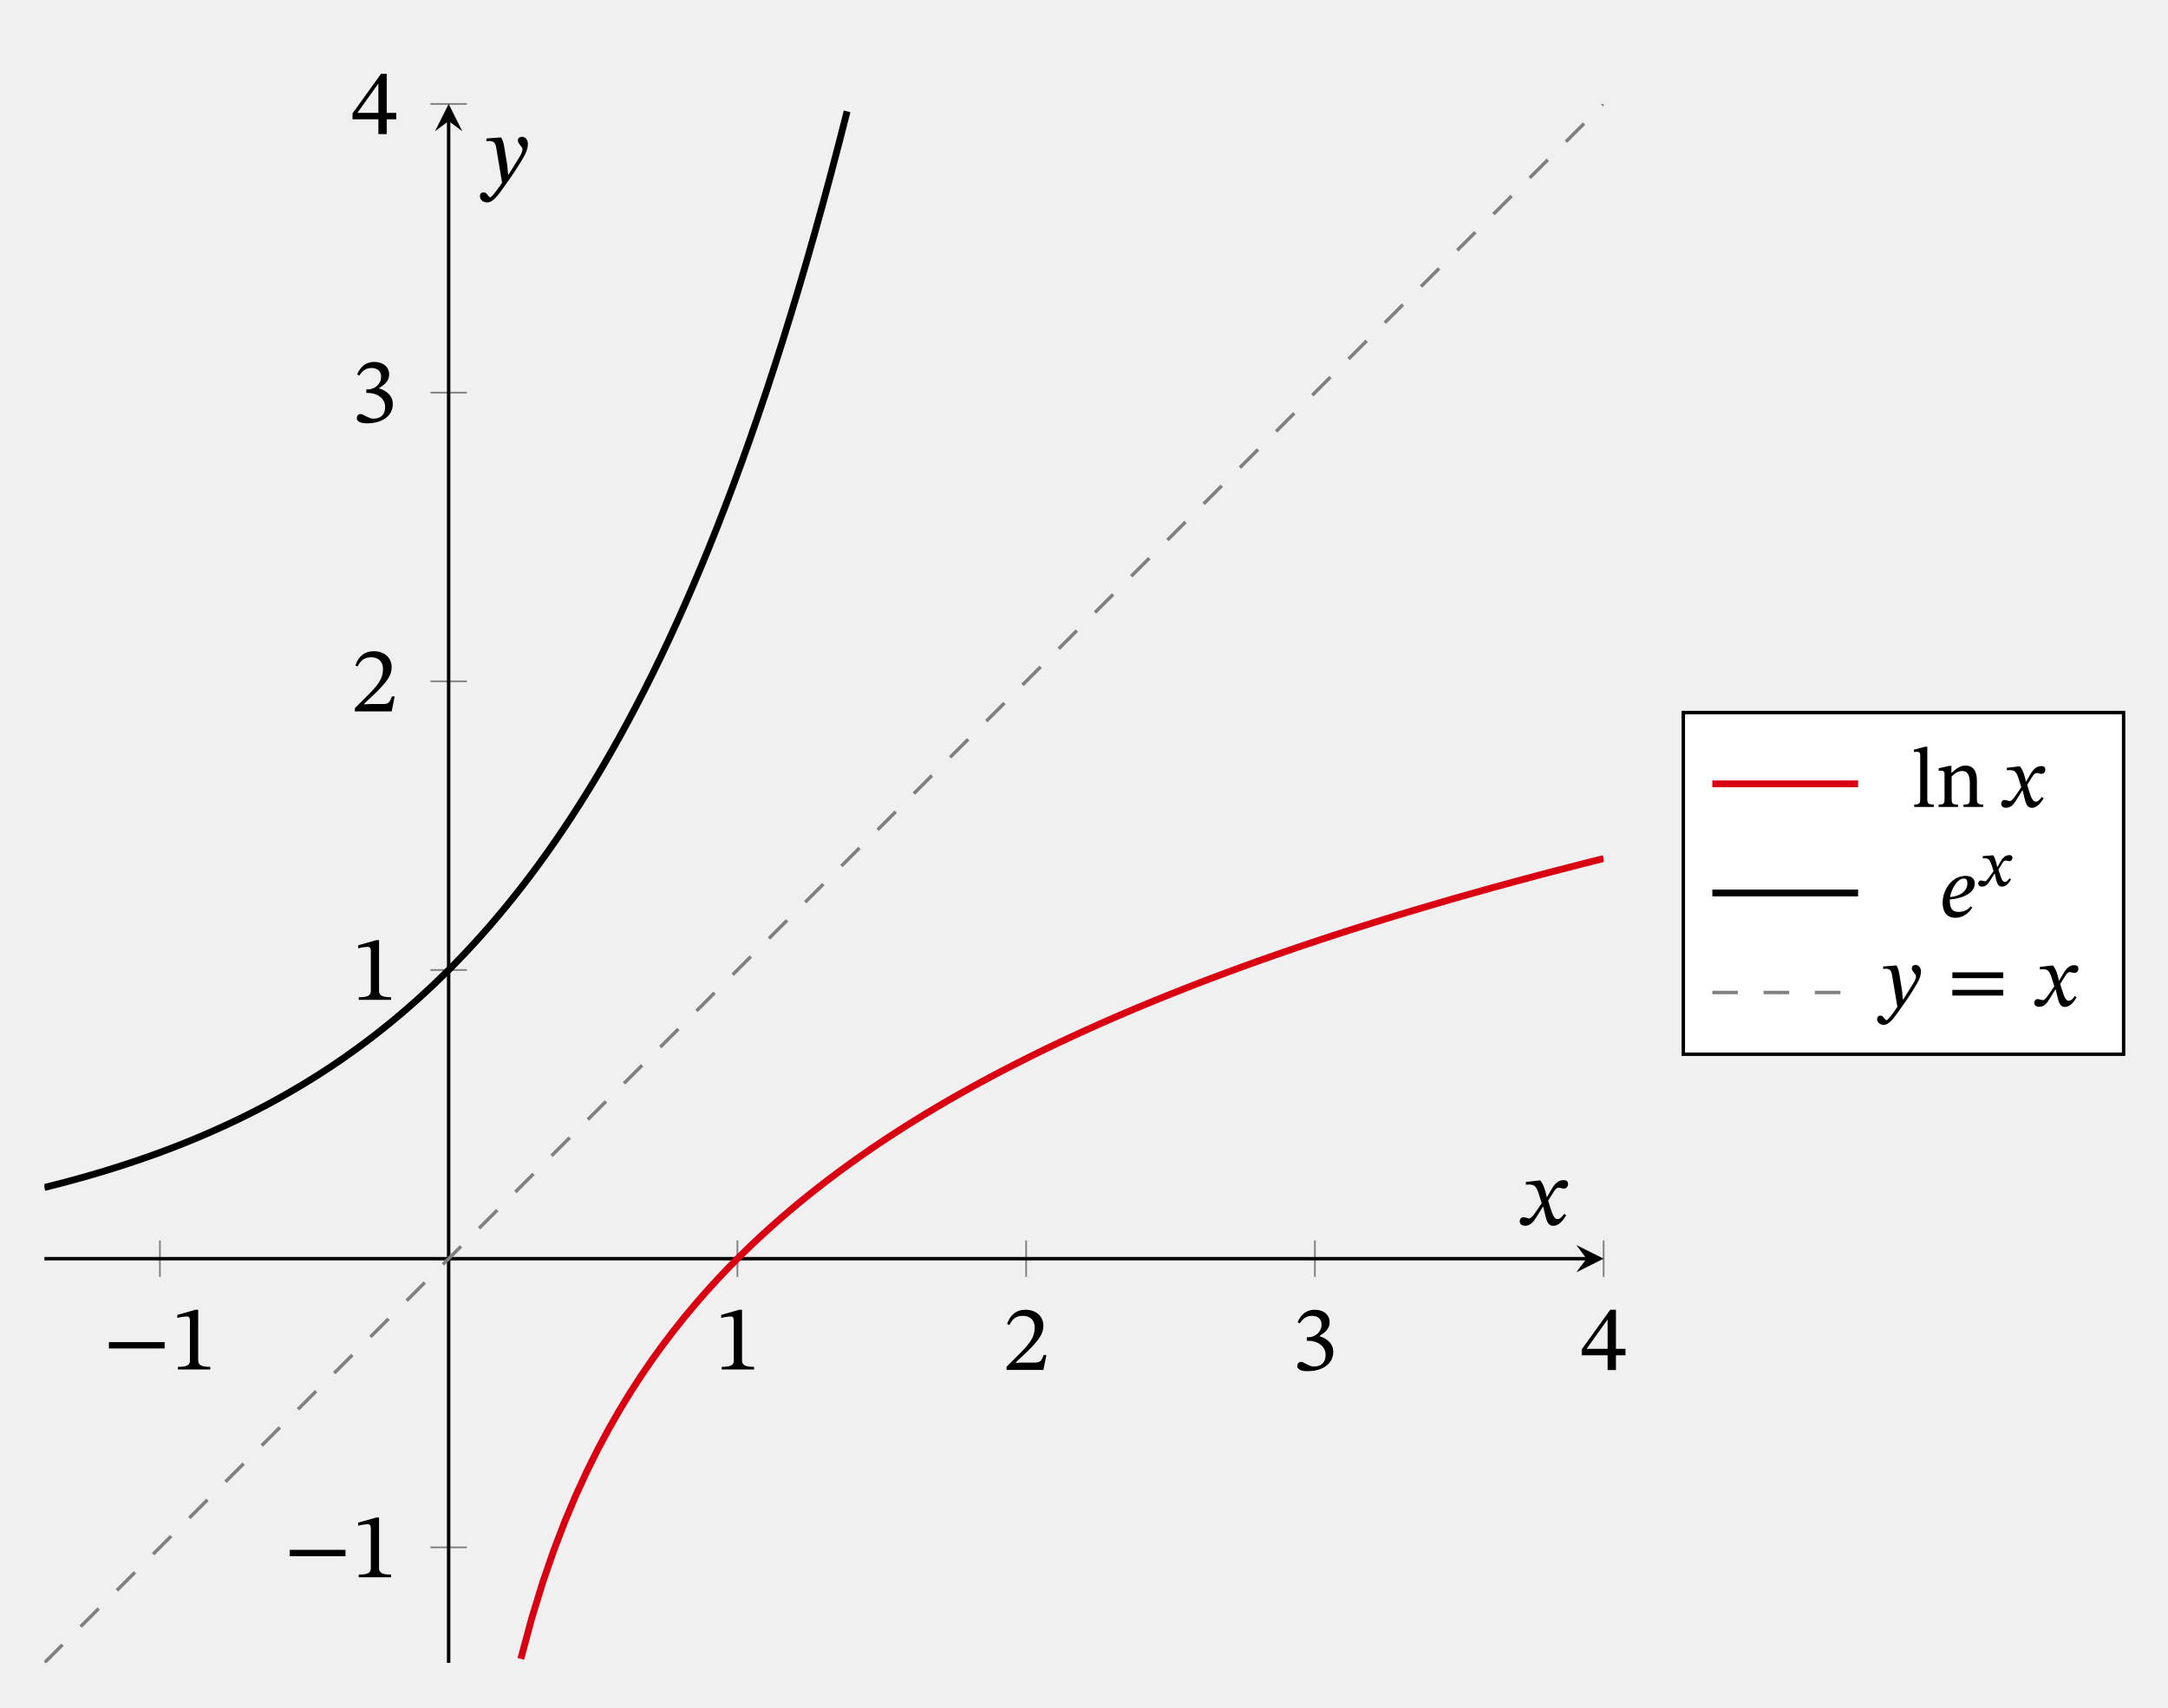
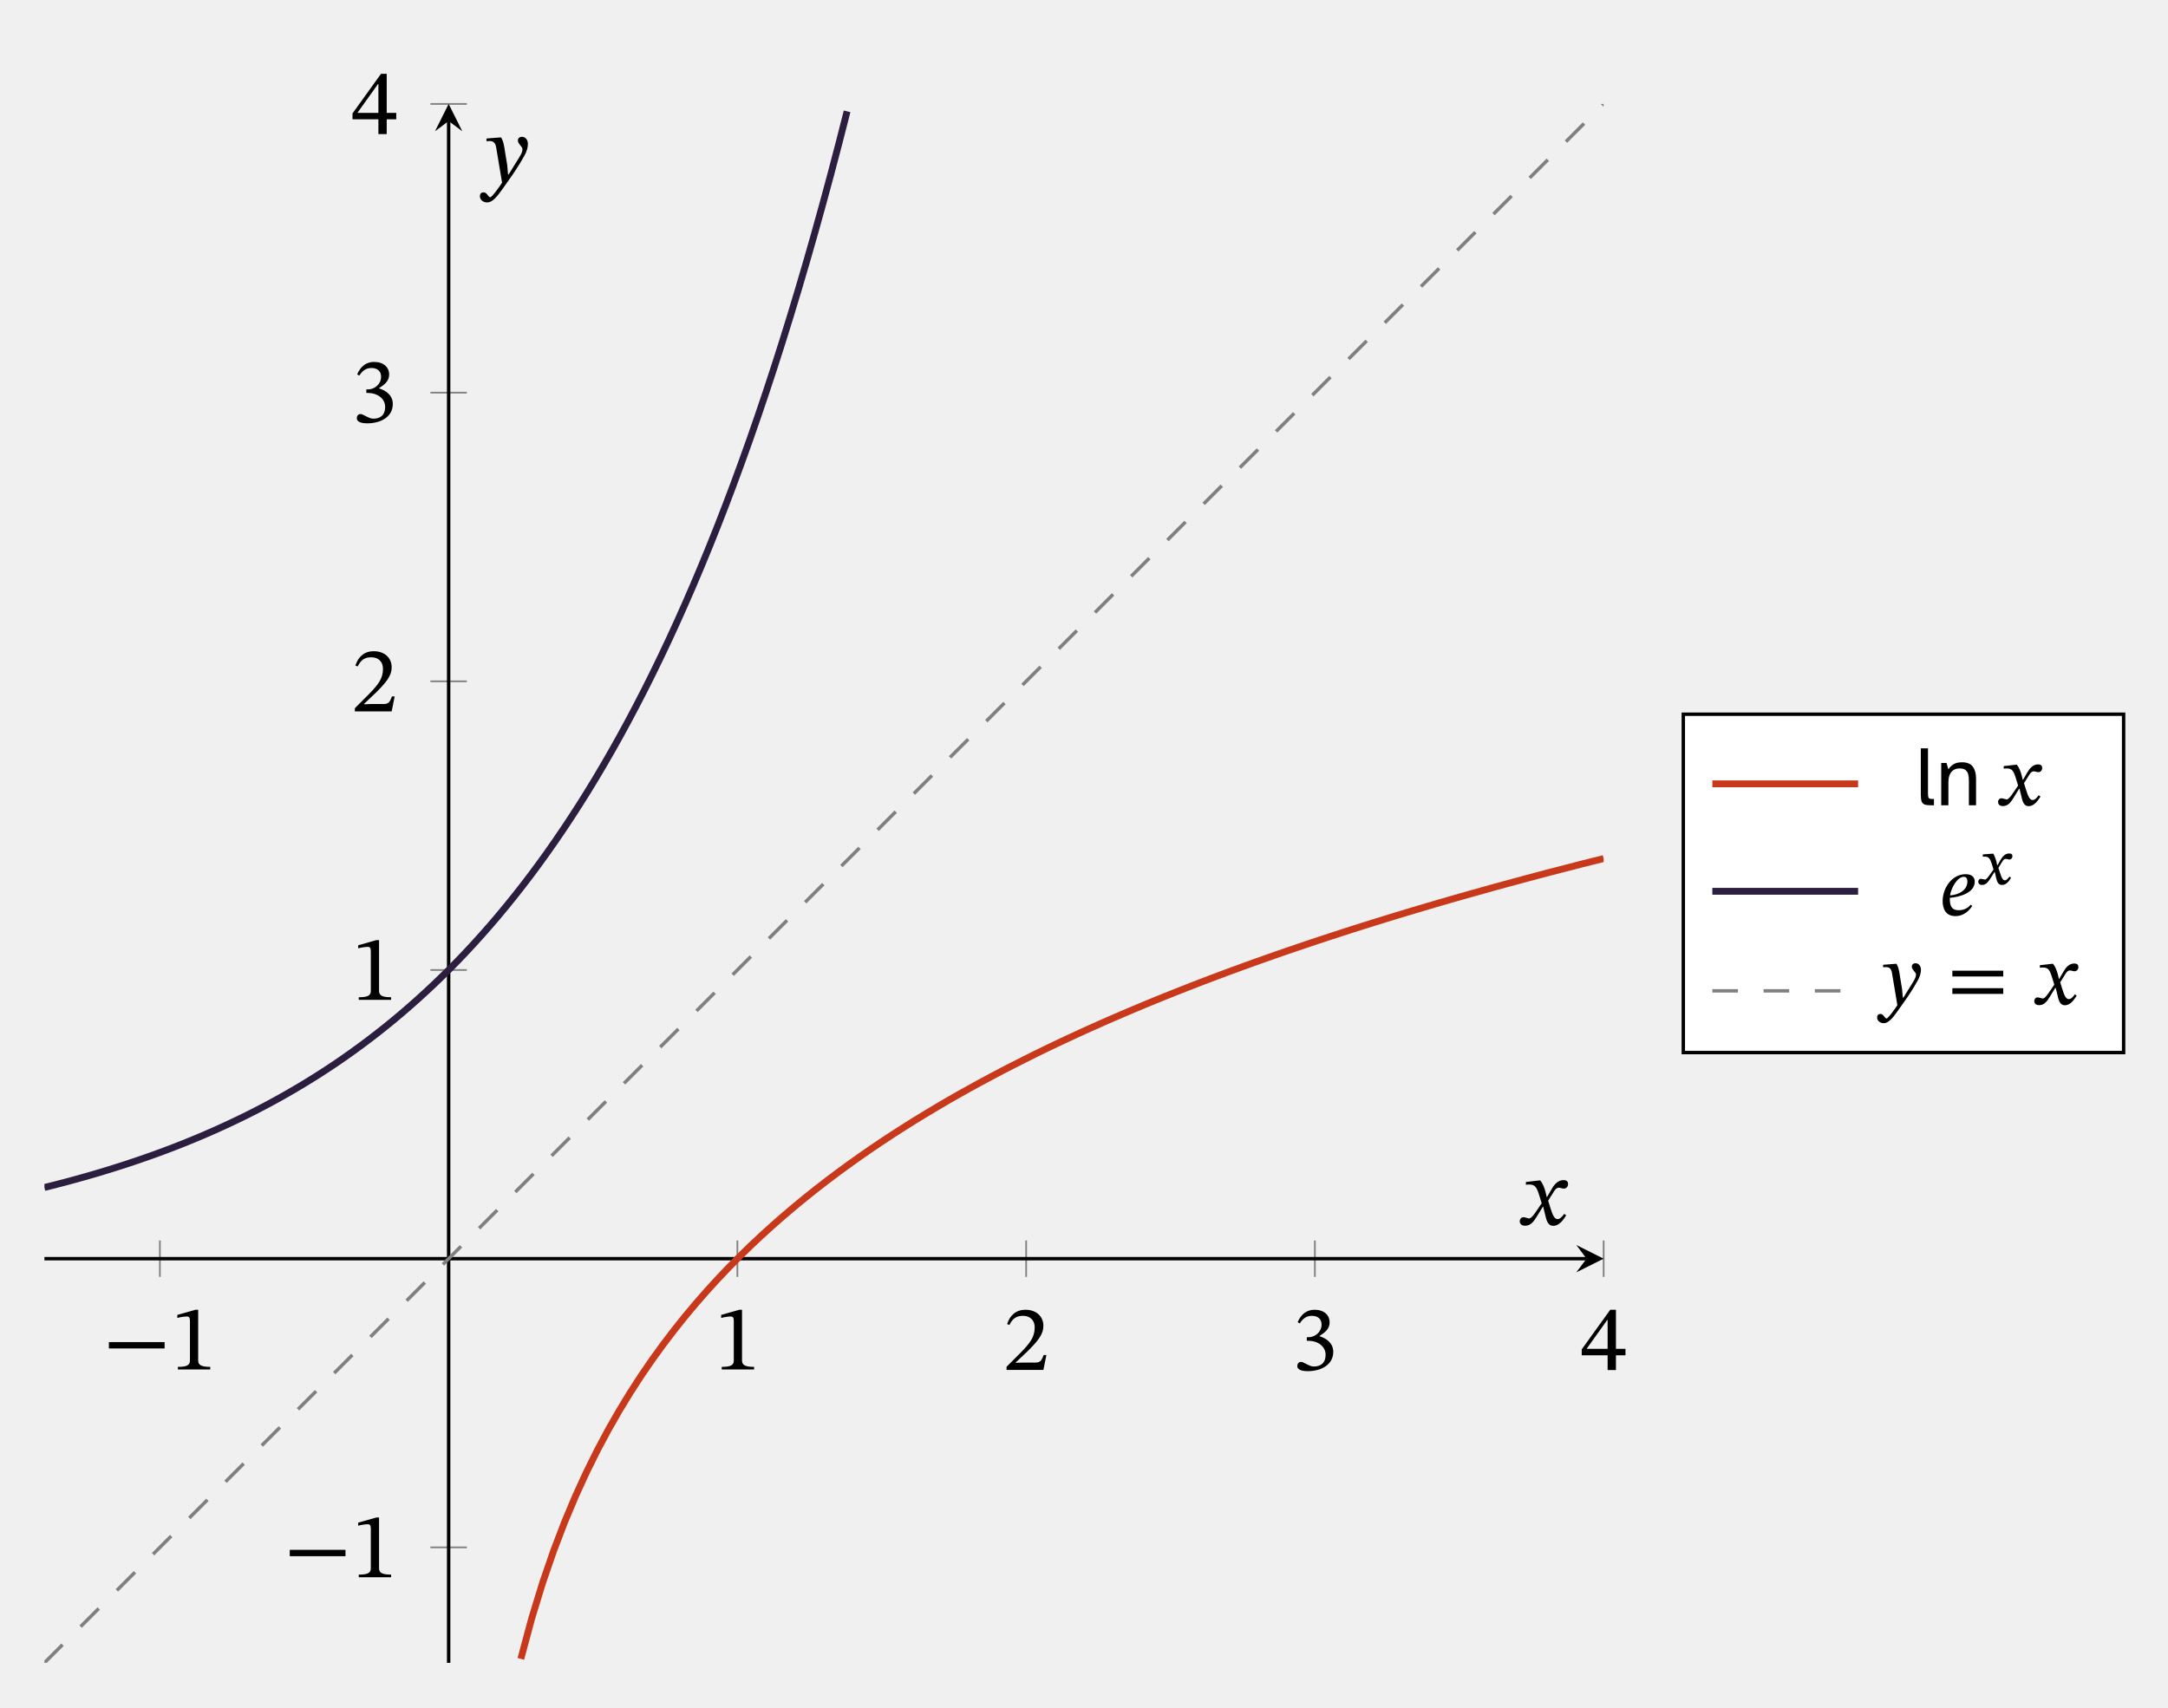
<svg xmlns="http://www.w3.org/2000/svg" xmlns:xlink="http://www.w3.org/1999/xlink" version="1.1" width="252.97" height="199.25" viewBox="0 0 252.97 199.25">
  <defs>
    <path id="font_1_1197" d="M.658 .225V.293H.062V.225H.658Z" />
    <path id="font_1_1138" d="M.426 0V.028C.334 .028 .297 .046 .297 .095V.639H.268L.074 .584V.551C.105 .561 .156 .567 .176 .567 .201 .567 .209 .553 .209 .518V.095C.209 .045 .174 .028 .08 .028V0H.426Z" />
    <path id="font_1_1139" d="M.464 .16H.435C.412 .1 .399 .079 .346 .079H.207L.137 .076V.081L.269 .206C.375 .313 .432 .382 .432 .471 .432 .576 .353 .644 .24 .644 .143 .644 .075 .588 .044 .491L.068 .481C.105 .556 .149 .579 .214 .579 .291 .579 .339 .531 .339 .456 .339 .351 .289 .288 .19 .186L.038 .034V0H.432L.464 .16Z" />
    <path id="font_1_1140" d="M.086 .498C.12 .551 .157 .579 .217 .579 .279 .579 .319 .545 .319 .486 .319 .405 .248 .35 .18 .35H.161V.312H.181C.277 .312 .362 .253 .362 .164 .362 .066 .301 .037 .238 .037 .214 .037 .2 .041 .157 .063 .122 .081 .114 .086 .098 .086 .072 .086 .059 .063 .059 .042 .059 .016 .081-.013 .171-.013 .317-.013 .444 .057 .444 .194 .444 .283 .377 .336 .297 .361V.364C.36 .404 .405 .441 .405 .51 .405 .586 .346 .644 .244 .644 .162 .644 .1 .598 .063 .511L.086 .498Z" />
    <path id="font_1_1141" d="M.481 .158V.227H.379V.645H.318L.013 .221V.158H.29V0H.379V.158H.481M.29 .227H.068V.231L.286 .536H.29V.227Z" />
    <clipPath id="clip_2">
      <path transform="matrix(1,0,0,-1,5.181,194.069)" d="M0 0H181.938V181.938H0Z" />
    </clipPath>
    <path id="font_1_3354" d="M.315 .298H.312L.3 .349C.286 .403 .267 .447 .243 .475H.228L.089 .459V.429C.089 .429 .104 .432 .12 .432 .186 .433 .203 .406 .23 .322L.258 .231 .186 .126C.147 .07 .129 .069 .125 .069 .108 .069 .084 .082 .062 .082 .038 .082 .023 .06 .023 .04 .023 .015 .038-.009 .081-.009 .141-.009 .174 .038 .206 .09L.27 .194H.274L.299 .093C.313 .028 .335-.01 .381-.01 .449-.01 .491 .058 .52 .102L.499 .118C.472 .082 .453 .062 .427 .062 .396 .062 .376 .099 .348 .191L.327 .259 .388 .356C.405 .384 .419 .398 .442 .398 .455 .398 .478 .388 .494 .388 .521 .388 .54 .411 .54 .435 .54 .463 .528 .479 .49 .479 .431 .479 .391 .43 .364 .382L.315 .298Z" />
    <path id="font_1_3355" d="M.251 .325C.239 .405 .232 .437 .21 .475H.195L.053 .464V.435C.053 .435 .074 .437 .088 .437 .149 .437 .154 .388 .161 .343L.22-.009C.192-.052 .112-.165 .093-.165 .071-.165 .06-.112 .022-.112-.001-.112-.017-.125-.017-.155-.017-.192 .018-.22 .06-.22 .136-.22 .197-.112 .289 .015 .341 .087 .398 .173 .452 .268 .484 .322 .496 .367 .496 .406 .496 .449 .47 .482 .433 .482 .404 .482 .389 .464 .389 .443 .389 .405 .438 .377 .438 .351 .438 .327 .429 .303 .405 .264L.29 .079H.284L.275 .179 .251 .325Z" />
-     <path id="font_3_267" d="M.26 0V.029C.188 .029 .183 .043 .183 .101V.706H.158L.026 .671V.644C.026 .644 .041 .646 .058 .646 .083 .646 .1 .644 .1 .603V.101C.1 .045 .096 .029 .03 .029V0H.26Z" />
-     <path id="font_3_269" d="M.555 0V.028C.488 .028 .481 .045 .481 .101V.307C.481 .422 .438 .485 .347 .485 .284 .485 .24 .449 .186 .401H.182L.183 .482H.16L.033 .453V.424C.033 .424 .043 .426 .06 .426 .087 .426 .102 .418 .102 .382V.101C.102 .045 .099 .028 .032 .028V0H.261V.028C.189 .028 .185 .045 .185 .101V.358C.215 .385 .252 .421 .306 .421 .351 .421 .398 .402 .398 .282V.101C.398 .045 .395 .028 .324 .028V0H.555Z" />
+     <path id="font_3_52" d="M.187 0C.156 0 .132 .003 .115 .009 .098 .016 .086 .028 .079 .046 .073 .064 .07 .09 .07 .124V.667H.154V.138C.154 .113 .157 .096 .162 .087 .167 .078 .182 .074 .205 .074H.224V0H.187Z" />
+     <path id="font_3_54" d="M.07 0V.496H.132L.154 .421C.168 .444 .188 .464 .213 .48 .238 .496 .272 .504 .314 .504 .374 .504 .416 .486 .441 .451 .466 .416 .478 .371 .478 .314V0H.394V.289C.394 .314 .392 .338 .387 .359 .382 .381 .372 .399 .356 .412 .341 .425 .317 .432 .285 .432 .244 .432 .212 .418 .189 .391 .166 .363 .154 .322 .154 .269V0H.07Z" />
    <path id="font_1_3330" d="M.357 .122C.317 .072 .262 .057 .216 .057 .149 .057 .112 .088 .112 .189V.202C.228 .211 .404 .262 .404 .39 .404 .467 .339 .479 .296 .479 .139 .479 .028 .319 .028 .164 .028 .084 .058-.012 .177-.012 .243-.012 .315 .017 .375 .107L.357 .122M.114 .231C.133 .33 .202 .448 .276 .448 .306 .448 .318 .428 .318 .393 .318 .298 .227 .238 .114 .231Z" />
    <path id="font_1_4450" d="M.353 .321H.347L.333 .385C.323 .421 .304 .478 .283 .513H.26L.106 .501V.463C.106 .463 .118 .464 .133 .464 .201 .466 .225 .439 .255 .348L.286 .249 .208 .14C.165 .08 .149 .08 .142 .08 .129 .08 .093 .093 .071 .093 .048 .093 .03 .067 .03 .044 .03 .018 .047-.01 .095-.01 .159-.01 .195 .04 .231 .095L.302 .207H.307L.329 .109C.347 .031 .37-.01 .428-.01 .506-.01 .549 .063 .579 .11L.553 .13C.522 .091 .504 .068 .477 .068 .445 .068 .422 .1 .392 .201L.367 .275 .434 .384C.451 .411 .465 .427 .494 .427 .505 .427 .537 .415 .551 .415 .579 .415 .602 .442 .602 .469 .602 .5 .589 .517 .546 .517 .48 .517 .437 .466 .405 .413L.353 .321Z" />
    <path id="font_1_1202" d="M.658 .327V.395H.062V.327H.658M.658 .123V.19H.062V.123H.658Z" />
  </defs>
  <path transform="matrix(1,0,0,-1,5.181,194.069)" stroke-width=".199" stroke-linecap="butt" stroke-miterlimit="10" stroke-linejoin="miter" fill="none" stroke="#7f807f" d="M13.477 45.043V49.295M80.861 45.043V49.295M114.553 45.043V49.295M148.245 45.043V49.295M181.938 45.043V49.295" />
  <path transform="matrix(1,0,0,-1,5.181,194.069)" stroke-width=".199" stroke-linecap="butt" stroke-miterlimit="10" stroke-linejoin="miter" fill="none" stroke="#7f807f" d="M45.043 13.477H49.295M45.043 80.861H49.295M45.043 114.553H49.295M45.043 148.245H49.295M45.043 181.938H49.295" />
  <path transform="matrix(1,0,0,-1,5.181,194.069)" stroke-width=".399" stroke-linecap="butt" stroke-miterlimit="10" stroke-linejoin="miter" fill="none" stroke="#000000" d="M0 47.169H179.945" />
  <path transform="matrix(1,0,0,-1,185.1261,146.9)" d="M1.993 0-1.196 1.594 0 0-1.196-1.594" />
  <path transform="matrix(1,0,0,-1,5.181,194.069)" stroke-width=".399" stroke-linecap="butt" stroke-miterlimit="10" stroke-linejoin="miter" fill="none" stroke="#000000" d="M47.169 0V179.945" />
  <path transform="matrix(0,-1,-1,-0,52.34999,14.12395)" d="M1.993 0-1.196 1.594 0 0-1.196-1.594" />
  <use data-text="−" xlink:href="#font_1_1197" transform="matrix(10.9091,0,0,-10.9091,12.03,159.832)" />
  <use data-text="1" xlink:href="#font_1_1138" transform="matrix(10.9091,0,0,-10.9091,19.88455,159.832)" />
  <use data-text="1" xlink:href="#font_1_1138" transform="matrix(10.9091,0,0,-10.9091,83.342,159.832)" />
  <use data-text="2" xlink:href="#font_1_1139" transform="matrix(10.9091,0,0,-10.9091,117.034,159.887)" />
  <use data-text="3" xlink:href="#font_1_1140" transform="matrix(10.9091,0,0,-10.9091,150.726,159.887)" />
  <use data-text="4" xlink:href="#font_1_1141" transform="matrix(10.9091,0,0,-10.9091,184.419,159.898)" />
  <use data-text="−" xlink:href="#font_1_1197" transform="matrix(10.9091,0,0,-10.9091,33.134,184.078)" />
  <use data-text="1" xlink:href="#font_1_1138" transform="matrix(10.9091,0,0,-10.9091,40.98855,184.078)" />
  <use data-text="1" xlink:href="#font_1_1138" transform="matrix(10.9091,0,0,-10.9091,40.989,116.693)" />
  <use data-text="2" xlink:href="#font_1_1139" transform="matrix(10.9091,0,0,-10.9091,40.989,83.028)" />
  <use data-text="3" xlink:href="#font_1_1140" transform="matrix(10.9091,0,0,-10.9091,40.989,49.265)" />
  <use data-text="4" xlink:href="#font_1_1141" transform="matrix(10.9091,0,0,-10.9091,40.989,15.64999)" />
  <g clip-path="url(#clip_2)">
-     <path transform="matrix(1,0,0,-1,5.181,194.069)" stroke-width=".797" stroke-linecap="butt" stroke-miterlimit="10" stroke-linejoin="miter" fill="none" stroke="#d90012" d="M55.592 .462 56.868 5.214 58.144 9.377 59.421 13.083 60.697 16.424 61.973 19.461 63.249 22.247 64.525 24.82 65.802 27.21 67.078 29.44 68.354 31.533 69.63 33.506 70.906 35.368 72.183 37.131 73.459 38.806 74.735 40.407 76.011 41.931 77.287 43.39 78.563 44.789 79.84 46.131 81.116 47.422 82.392 48.666 83.668 49.864 84.944 51.022 86.221 52.142 87.497 53.225 88.773 54.275 90.049 55.293 91.325 56.281 92.602 57.24 93.878 58.173 95.154 59.082 96.43 59.967 97.706 60.826 98.983 61.668 100.259 62.489 101.535 63.288 102.811 64.068 104.087 64.832 105.363 65.581 106.64 66.312 107.916 67.026 109.192 67.726 110.468 68.412 111.744 69.087 113.021 69.742 114.297 70.389 115.573 71.028 116.849 71.651 118.125 72.262 119.402 72.862 120.678 73.453 121.954 74.032 123.23 74.602 124.506 75.164 125.783 75.714 127.059 76.257 128.335 76.791 129.611 77.317 130.887 77.835 132.163 78.344 133.44 78.846 134.716 79.341 135.992 79.829 137.268 80.309 138.544 80.783 139.821 81.25 141.097 81.712 142.373 82.165 143.649 82.614 144.925 83.057 146.202 83.493 147.478 83.925 148.754 84.351 150.03 84.771 151.306 85.187 152.583 85.598 153.859 86.002 155.135 86.403 156.411 86.799 157.687 87.19 158.963 87.577 160.24 87.958 161.516 88.336 162.792 88.711 164.068 89.082 165.344 89.447 166.621 89.808 167.897 90.164 169.173 90.522 170.449 90.87 171.725 91.215 173.002 91.562 174.278 91.9 175.554 92.239 176.83 92.57 178.106 92.897 179.383 93.229 180.659 93.549 181.935 93.867" />
-     <path transform="matrix(1,0,0,-1,5.181,194.069)" stroke-width=".797" stroke-linecap="butt" stroke-miterlimit="10" stroke-linejoin="miter" fill="none" stroke="#000000" d="M0 55.479 .946 55.715 1.892 55.958 2.838 56.207 3.784 56.467 4.73 56.73 5.676 57.002 6.623 57.282 7.569 57.572 8.515 57.869 9.461 58.172 10.407 58.486 11.353 58.809 12.299 59.139 13.245 59.48 14.191 59.83 15.137 60.191 16.083 60.561 17.029 60.945 17.975 61.336 18.922 61.741 19.868 62.155 20.814 62.583 21.76 63.021 22.706 63.473 23.652 63.935 24.598 64.413 25.544 64.906 26.49 65.411 27.436 65.929 28.382 66.465 29.328 67.015 30.274 67.578 31.22 68.161 32.167 68.757 33.113 69.374 34.059 70.004 35.005 70.655 35.951 71.325 36.897 72.013 37.843 72.72 38.789 73.448 39.735 74.196 40.681 74.965 41.627 75.757 42.573 76.572 43.519 77.408 44.466 78.271 45.412 79.154 46.358 80.067 47.304 80.996 48.25 81.959 49.196 82.95 50.142 83.969 51.088 85.017 52.034 86.094 52.98 87.203 53.926 88.343 54.872 89.515 55.818 90.72 56.765 91.961 57.711 93.237 58.657 94.549 59.603 95.898 60.549 97.286 61.495 98.713 62.441 100.181 63.387 101.69 64.333 103.243 65.279 104.84 66.225 106.482 67.171 108.17 68.117 109.908 69.063 111.696 70.01 113.532 70.956 115.422 71.902 117.366 72.848 119.365 73.794 121.421 74.74 123.536 75.686 125.711 76.632 127.947 77.578 130.247 78.524 132.612 79.47 135.046 80.416 137.549 81.362 140.123 82.309 142.769 83.255 145.494 84.201 148.292 85.147 151.173 86.093 154.134 87.039 157.181 87.985 160.314 88.931 163.536 89.877 166.849 90.823 170.259 91.769 173.762 92.715 177.367 93.661 181.074" />
+     <path transform="matrix(1,0,0,-1,5.181,194.069)" stroke-width=".797" stroke-linecap="butt" stroke-miterlimit="10" stroke-linejoin="miter" fill="none" stroke="#c8391b" d="M55.592 .462 56.868 5.214 58.144 9.377 59.421 13.083 60.697 16.424 61.973 19.461 63.249 22.247 64.525 24.82 65.802 27.21 67.078 29.44 68.354 31.533 69.63 33.506 70.906 35.368 72.183 37.131 73.459 38.806 74.735 40.407 76.011 41.931 77.287 43.39 78.563 44.789 79.84 46.131 81.116 47.422 82.392 48.666 83.668 49.864 84.944 51.022 86.221 52.142 87.497 53.225 88.773 54.275 90.049 55.293 91.325 56.281 92.602 57.24 93.878 58.173 95.154 59.082 96.43 59.967 97.706 60.826 98.983 61.668 100.259 62.489 101.535 63.288 102.811 64.068 104.087 64.832 105.363 65.581 106.64 66.312 107.916 67.026 109.192 67.726 110.468 68.412 111.744 69.087 113.021 69.742 114.297 70.389 115.573 71.028 116.849 71.651 118.125 72.262 119.402 72.862 120.678 73.453 121.954 74.032 123.23 74.602 124.506 75.164 125.783 75.714 127.059 76.257 128.335 76.791 129.611 77.317 130.887 77.835 132.163 78.344 133.44 78.846 134.716 79.341 135.992 79.829 137.268 80.309 138.544 80.783 139.821 81.25 141.097 81.712 142.373 82.165 143.649 82.614 144.925 83.057 146.202 83.493 147.478 83.925 148.754 84.351 150.03 84.771 151.306 85.187 152.583 85.598 153.859 86.002 155.135 86.403 156.411 86.799 157.687 87.19 158.963 87.577 160.24 87.958 161.516 88.336 162.792 88.711 164.068 89.082 165.344 89.447 166.621 89.808 167.897 90.164 169.173 90.522 170.449 90.87 171.725 91.215 173.002 91.562 174.278 91.9 175.554 92.239 176.83 92.57 178.106 92.897 179.383 93.229 180.659 93.549 181.935 93.867" />
+     <path transform="matrix(1,0,0,-1,5.181,194.069)" stroke-width=".797" stroke-linecap="butt" stroke-miterlimit="10" stroke-linejoin="miter" fill="none" stroke="#2b1e3f" d="M0 55.479 .946 55.715 1.892 55.958 2.838 56.207 3.784 56.467 4.73 56.73 5.676 57.002 6.623 57.282 7.569 57.572 8.515 57.869 9.461 58.172 10.407 58.486 11.353 58.809 12.299 59.139 13.245 59.48 14.191 59.83 15.137 60.191 16.083 60.561 17.029 60.945 17.975 61.336 18.922 61.741 19.868 62.155 20.814 62.583 21.76 63.021 22.706 63.473 23.652 63.935 24.598 64.413 25.544 64.906 26.49 65.411 27.436 65.929 28.382 66.465 29.328 67.015 30.274 67.578 31.22 68.161 32.167 68.757 33.113 69.374 34.059 70.004 35.005 70.655 35.951 71.325 36.897 72.013 37.843 72.72 38.789 73.448 39.735 74.196 40.681 74.965 41.627 75.757 42.573 76.572 43.519 77.408 44.466 78.271 45.412 79.154 46.358 80.067 47.304 80.996 48.25 81.959 49.196 82.95 50.142 83.969 51.088 85.017 52.034 86.094 52.98 87.203 53.926 88.343 54.872 89.515 55.818 90.72 56.765 91.961 57.711 93.237 58.657 94.549 59.603 95.898 60.549 97.286 61.495 98.713 62.441 100.181 63.387 101.69 64.333 103.243 65.279 104.84 66.225 106.482 67.171 108.17 68.117 109.908 69.063 111.696 70.01 113.532 70.956 115.422 71.902 117.366 72.848 119.365 73.794 121.421 74.74 123.536 75.686 125.711 76.632 127.947 77.578 130.247 78.524 132.612 79.47 135.046 80.416 137.549 81.362 140.123 82.309 142.769 83.255 145.494 84.201 148.292 85.147 151.173 86.093 154.134 87.039 157.181 87.985 160.314 88.931 163.536 89.877 166.849 90.823 170.259 91.769 173.762 92.715 177.367 93.661 181.074" />
    <path transform="matrix(1,0,0,-1,5.181,194.069)" stroke-width=".399" stroke-linecap="butt" stroke-dasharray="2.989,2.989" stroke-miterlimit="10" stroke-linejoin="miter" fill="none" stroke="#7f807f" d="M0 0 1.838 1.838 3.675 3.675 5.513 5.513 7.351 7.351 9.188 9.188 11.026 11.026 12.864 12.864 14.702 14.702 16.539 16.539 18.377 18.377 20.215 20.215 22.052 22.052 23.89 23.89 25.728 25.728 27.565 27.565 29.403 29.403 31.241 31.241 33.079 33.079 34.916 34.916 36.754 36.754 38.592 38.592 40.429 40.429 42.267 42.267 44.105 44.105 45.943 45.943 47.78 47.78 49.618 49.618 51.456 51.456 53.293 53.293 55.131 55.131 56.969 56.969 58.806 58.806 60.644 60.644 62.482 62.482 64.32 64.32 66.157 66.157 67.995 67.995 69.833 69.833 71.67 71.67 73.508 73.508 75.346 75.346 77.183 77.183 79.021 79.021 80.859 80.859 82.697 82.697 84.534 84.534 86.372 86.372 88.21 88.21 90.047 90.047 91.885 91.885 93.723 93.723 95.56 95.56 97.398 97.398 99.236 99.236 101.074 101.074 102.911 102.911 104.749 104.749 106.587 106.587 108.424 108.424 110.262 110.262 112.1 112.1 113.937 113.937 115.775 115.775 117.613 117.613 119.451 119.451 121.288 121.288 123.126 123.126 124.964 124.964 126.801 126.801 128.639 128.639 130.477 130.477 132.314 132.314 134.152 134.152 135.99 135.99 137.828 137.828 139.665 139.665 141.503 141.503 143.341 143.341 145.178 145.178 147.016 147.016 148.854 148.854 150.691 150.691 152.529 152.529 154.367 154.367 156.205 156.205 158.042 158.042 159.88 159.88 161.718 161.718 163.555 163.555 165.393 165.393 167.231 167.231 169.068 169.068 170.906 170.906 172.744 172.744 174.582 174.582 176.419 176.419 178.257 178.257 180.095 180.095 181.932 181.932" />
  </g>
  <use data-text="𝑥" xlink:href="#font_1_3354" transform="matrix(10.9091,0,0,-10.9091,177.076,142.956)" />
  <use data-text="𝑦" xlink:href="#font_1_3355" transform="matrix(10.9091,0,0,-10.9091,56.18501,21.22501)" />
-   <path transform="matrix(1,0,0,-1,5.181,194.069)" d="M191.234 71.03H242.61V110.908H191.234Z" fill="#ffffff" />
-   <path transform="matrix(1,0,0,-1,5.181,194.069)" stroke-width=".399" stroke-linecap="butt" stroke-miterlimit="10" stroke-linejoin="miter" fill="none" stroke="#000000" d="M191.234 71.03H242.61V110.908H191.234Z" />
-   <path transform="matrix(1,0,0,-1,199.802,91.483)" stroke-width=".797" stroke-linecap="butt" stroke-miterlimit="10" stroke-linejoin="miter" fill="none" stroke="#d90012" d="M0 0H8.504 17.008" />
-   <use data-text="l" xlink:href="#font_3_267" transform="matrix(9.9626,0,0,-9.9626,223.061,94.18199)" />
-   <use data-text="n" xlink:href="#font_3_269" transform="matrix(9.9626,0,0,-9.9626,225.8804,94.18199)" />
-   <use data-text="𝑥" xlink:href="#font_1_3354" transform="matrix(9.9626,0,0,-9.9626,233.28,94.18199)" />
-   <path transform="matrix(1,0,0,-1,199.802,104.217)" stroke-width=".797" stroke-linecap="butt" stroke-miterlimit="10" stroke-linejoin="miter" fill="none" stroke="#000000" d="M0 0H8.504 17.008" />
-   <use data-text="𝑒" xlink:href="#font_1_3330" transform="matrix(9.9626,0,0,-9.9626,226.395,106.995)" />
-   <use data-text="𝑥" xlink:href="#font_1_4450" transform="matrix(6.9738,0,0,-6.9738,230.619,103.408)" />
-   <path transform="matrix(1,0,0,-1,199.802,115.835)" stroke-width=".399" stroke-linecap="butt" stroke-dasharray="2.989,2.989" stroke-miterlimit="10" stroke-linejoin="miter" fill="none" stroke="#7f807f" d="M0 0H8.504 17.008" />
-   <use data-text="𝑦" xlink:href="#font_1_3355" transform="matrix(9.9626,0,0,-9.9626,219.201,117.418)" />
-   <use data-text="=" xlink:href="#font_1_1202" transform="matrix(9.9626,0,0,-9.9626,227.191,117.418)" />
-   <use data-text="𝑥" xlink:href="#font_1_3354" transform="matrix(9.9626,0,0,-9.9626,237.1337,117.418)" />
+   <path transform="matrix(1,0,0,-1,5.181,194.069)" d="M191.234 71.224H242.61V110.713H191.234Z" fill="#ffffff" />
+   <path transform="matrix(1,0,0,-1,5.181,194.069)" stroke-width=".399" stroke-linecap="butt" stroke-miterlimit="10" stroke-linejoin="miter" fill="none" stroke="#000000" d="M191.234 71.224H242.61V110.713H191.234Z" />
+   <path transform="matrix(1,0,0,-1,199.802,91.482)" stroke-width=".797" stroke-linecap="butt" stroke-miterlimit="10" stroke-linejoin="miter" fill="none" stroke="#c8391b" d="M0 0H8.504 17.008" />
+   <use data-text="l" xlink:href="#font_3_52" transform="matrix(9.9626,0,0,-9.9626,223.43,93.98599)" />
+   <use data-text="n" xlink:href="#font_3_54" transform="matrix(9.9626,0,0,-9.9626,225.8111,93.98599)" />
+   <use data-text="𝑥" xlink:href="#font_1_3354" transform="matrix(9.9626,0,0,-9.9626,232.911,93.98599)" />
+   <path transform="matrix(1,0,0,-1,199.802,104.022)" stroke-width=".797" stroke-linecap="butt" stroke-miterlimit="10" stroke-linejoin="miter" fill="none" stroke="#2b1e3f" d="M0 0H8.504 17.008" />
+   <use data-text="𝑒" xlink:href="#font_1_3330" transform="matrix(9.9626,0,0,-9.9626,226.395,106.8)" />
+   <use data-text="𝑥" xlink:href="#font_1_4450" transform="matrix(6.9738,0,0,-6.9738,230.619,103.213)" />
+   <path transform="matrix(1,0,0,-1,199.802,115.64)" stroke-width=".399" stroke-linecap="butt" stroke-dasharray="2.989,2.989" stroke-miterlimit="10" stroke-linejoin="miter" fill="none" stroke="#7f807f" d="M0 0H8.504 17.008" />
+   <use data-text="𝑦" xlink:href="#font_1_3355" transform="matrix(9.9626,0,0,-9.9626,219.201,117.223)" />
+   <use data-text="=" xlink:href="#font_1_1202" transform="matrix(9.9626,0,0,-9.9626,227.191,117.223)" />
+   <use data-text="𝑥" xlink:href="#font_1_3354" transform="matrix(9.9626,0,0,-9.9626,237.1337,117.223)" />
</svg>
